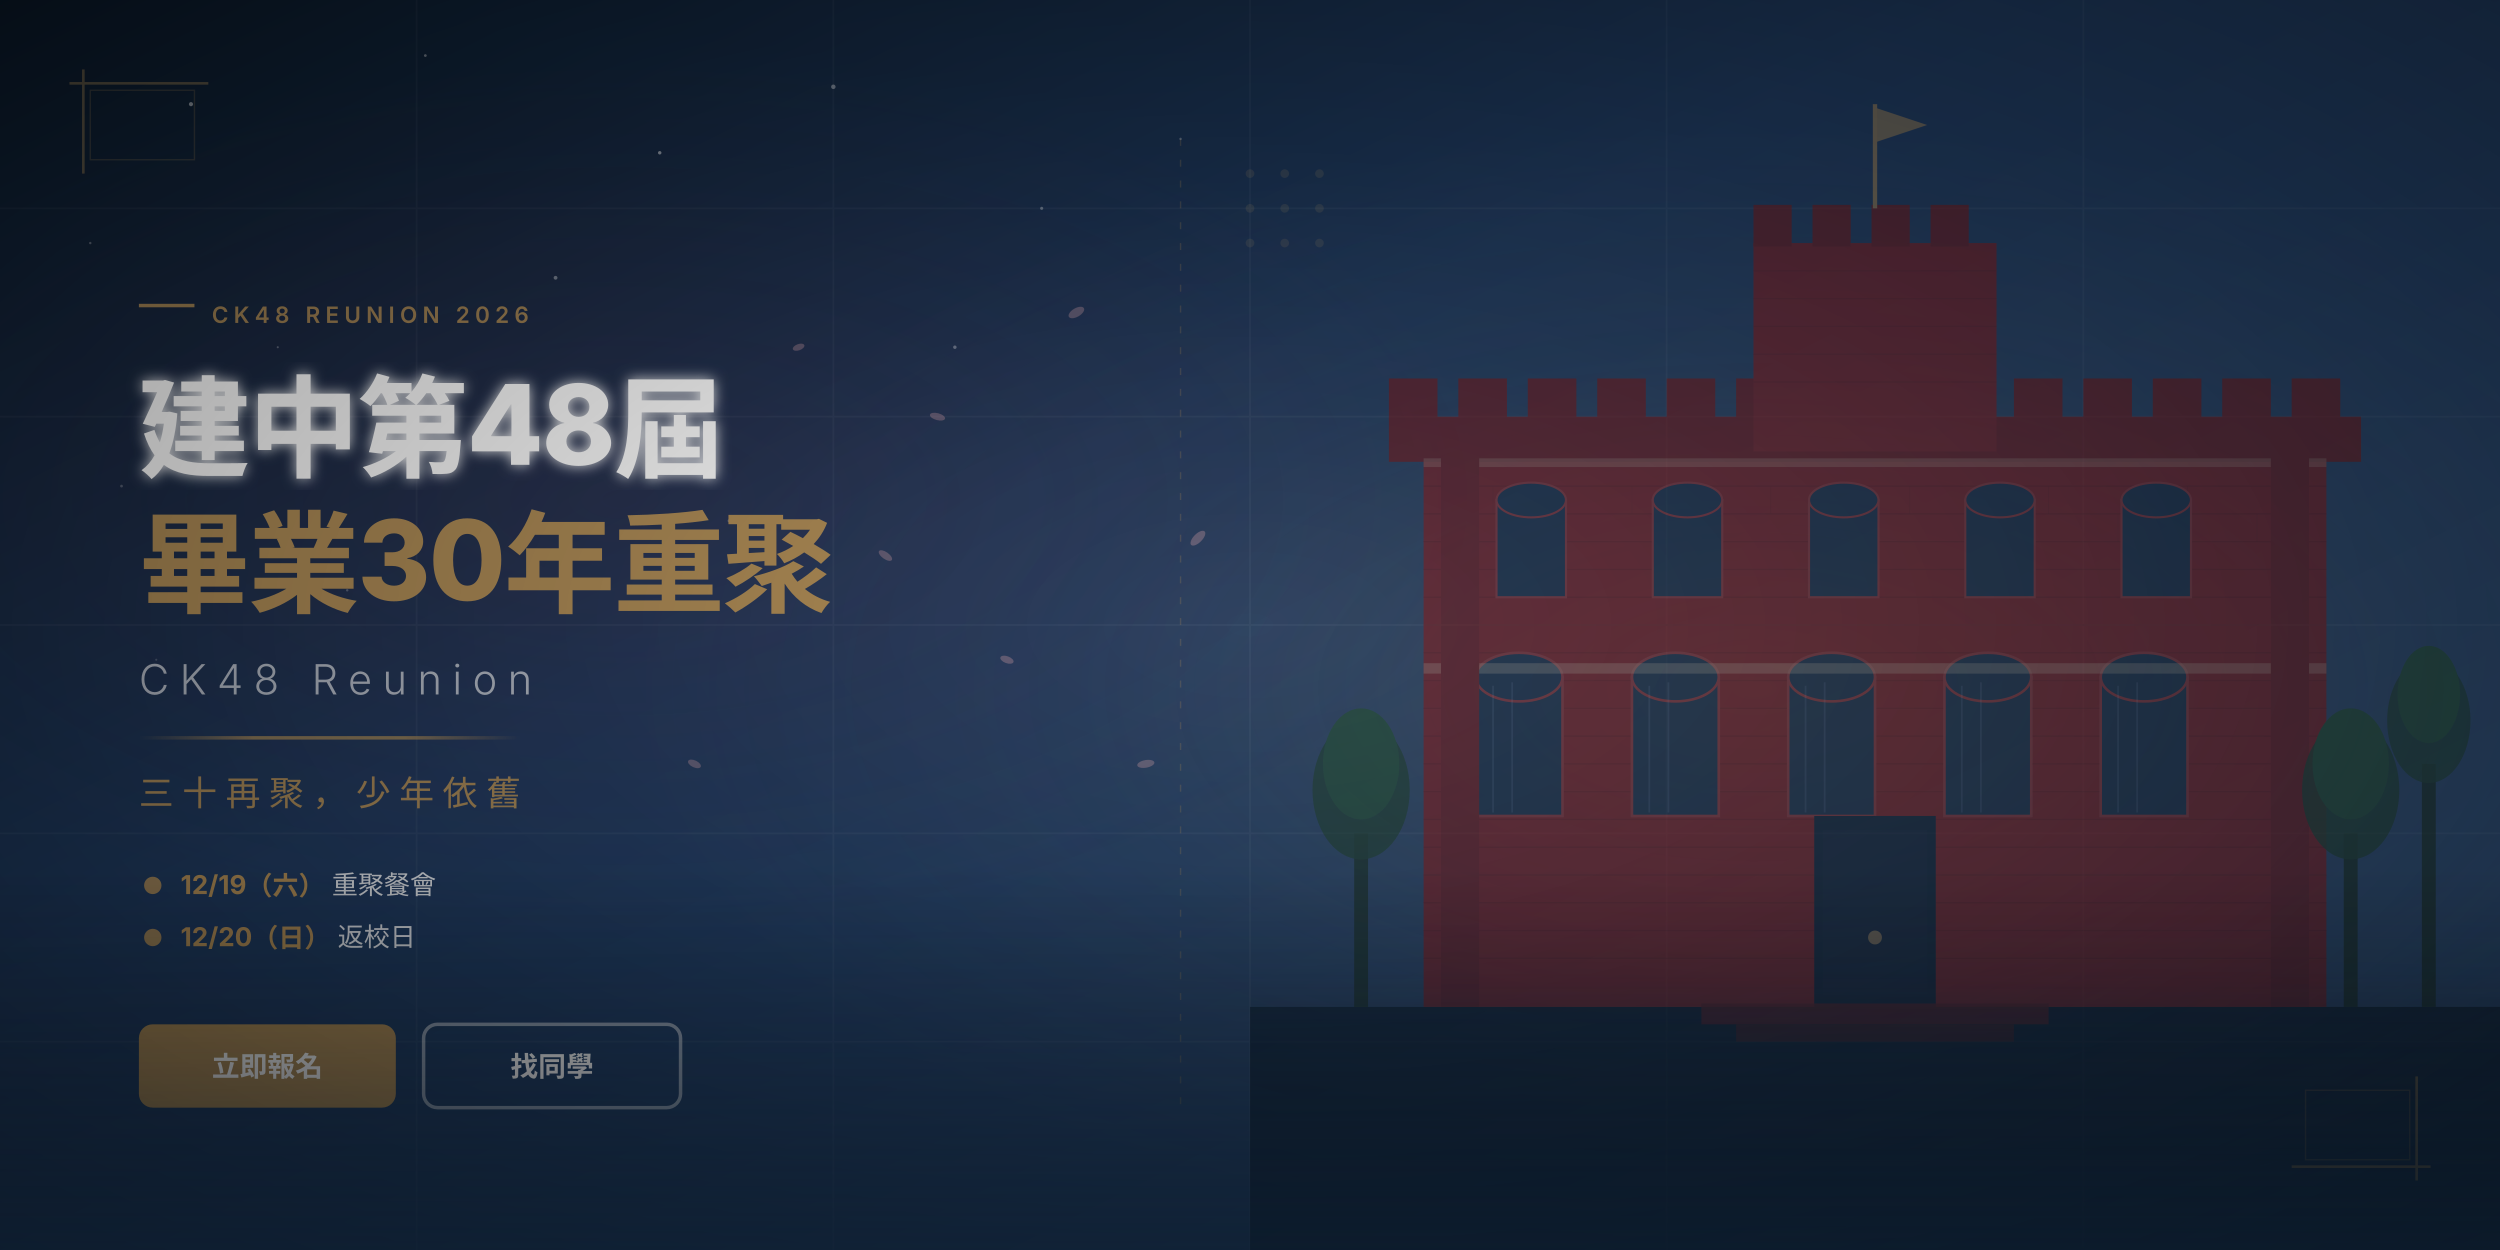
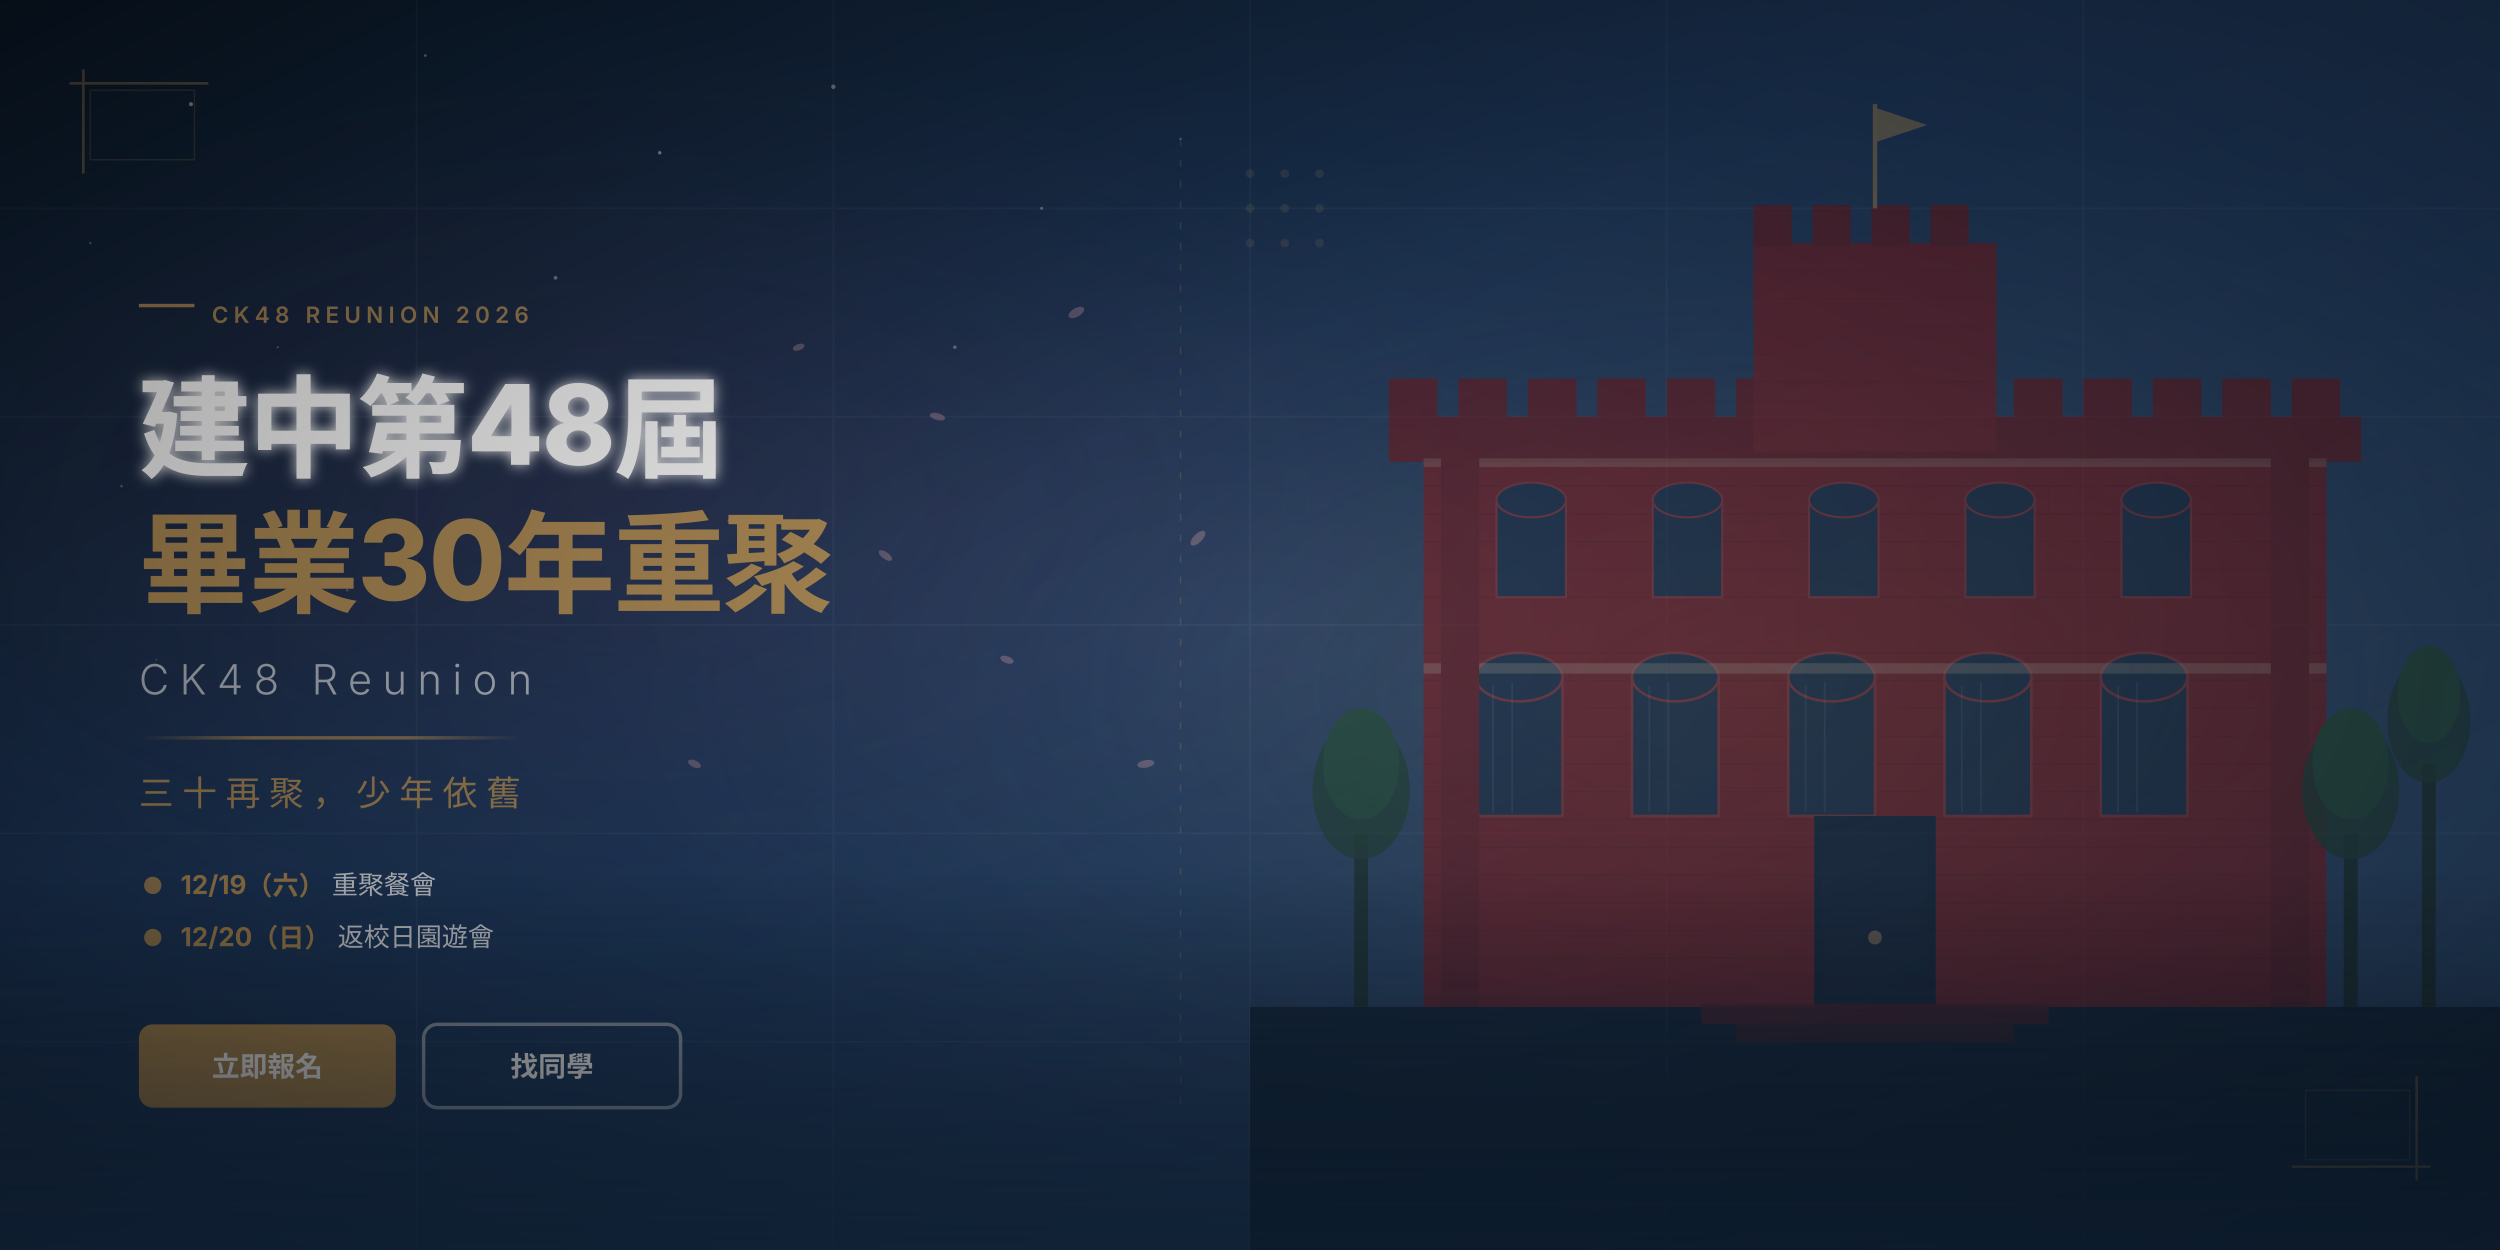
<svg xmlns="http://www.w3.org/2000/svg" viewBox="0 0 1440 720" width="1440" height="720">
  <defs>
    <linearGradient id="bgGrad" x1="0%" y1="0%" x2="100%" y2="100%">
      <stop offset="0%" stop-color="#0A1929" />
      <stop offset="40%" stop-color="#1F3A5F" />
      <stop offset="100%" stop-color="#2C4F7A" />
    </linearGradient>
    <radialGradient id="goldGlow" cx="70%" cy="55%" r="45%">
      <stop offset="0%" stop-color="#B08D57" stop-opacity="0.20" />
      <stop offset="60%" stop-color="#B08D57" stop-opacity="0.05" />
      <stop offset="100%" stop-color="#B08D57" stop-opacity="0" />
    </radialGradient>
    <radialGradient id="warmGlow" cx="25%" cy="40%" r="35%">
      <stop offset="0%" stop-color="#7A2E3A" stop-opacity="0.15" />
      <stop offset="100%" stop-color="#7A2E3A" stop-opacity="0" />
    </radialGradient>
    <linearGradient id="buildingFade" x1="0%" y1="0%" x2="0%" y2="100%">
      <stop offset="0%" stop-color="#C0392B" stop-opacity="0.9" />
      <stop offset="100%" stop-color="#7A1F1F" stop-opacity="0.7" />
    </linearGradient>
    <linearGradient id="buildingShadow" x1="0%" y1="0%" x2="0%" y2="100%">
      <stop offset="0%" stop-color="#0A1929" stop-opacity="0" />
      <stop offset="100%" stop-color="#0A1929" stop-opacity="0.85" />
    </linearGradient>
    <filter id="textGlow">
      <feGaussianBlur in="SourceGraphic" stdDeviation="4" result="blur" />
      <feComposite in="SourceGraphic" in2="blur" operator="over" />
    </filter>
    <filter id="softBlur">
      <feGaussianBlur stdDeviation="1.5" />
    </filter>
    <linearGradient id="lineGrad" x1="0%" y1="0%" x2="100%" y2="0%">
      <stop offset="0%" stop-color="#B08D57" stop-opacity="0" />
      <stop offset="30%" stop-color="#B08D57" stop-opacity="0.9" />
      <stop offset="70%" stop-color="#B08D57" stop-opacity="0.9" />
      <stop offset="100%" stop-color="#B08D57" stop-opacity="0" />
    </linearGradient>
    <radialGradient id="vignette" cx="50%" cy="50%" r="70%">
      <stop offset="0%" stop-color="transparent" />
      <stop offset="100%" stop-color="#000" stop-opacity="0.45" />
    </radialGradient>
    <clipPath id="buildingClip">
      <rect x="720" y="0" width="720" height="720" />
    </clipPath>
  </defs>
  <rect width="1440" height="720" fill="url(#bgGrad)" />
  <rect width="1440" height="720" fill="url(#goldGlow)" />
  <rect width="1440" height="720" fill="url(#warmGlow)" />
  <g opacity="0.04">
    <line x1="0" y1="120" x2="1440" y2="120" stroke="white" stroke-width="1" />
    <line x1="0" y1="240" x2="1440" y2="240" stroke="white" stroke-width="1" />
    <line x1="0" y1="360" x2="1440" y2="360" stroke="white" stroke-width="1" />
    <line x1="0" y1="480" x2="1440" y2="480" stroke="white" stroke-width="1" />
    <line x1="0" y1="600" x2="1440" y2="600" stroke="white" stroke-width="1" />
    <line x1="240" y1="0" x2="240" y2="720" stroke="white" stroke-width="1" />
    <line x1="480" y1="0" x2="480" y2="720" stroke="white" stroke-width="1" />
    <line x1="720" y1="0" x2="720" y2="720" stroke="white" stroke-width="1" />
    <line x1="960" y1="0" x2="960" y2="720" stroke="white" stroke-width="1" />
    <line x1="1200" y1="0" x2="1200" y2="720" stroke="white" stroke-width="1" />
  </g>
  <g clip-path="url(#buildingClip)" opacity="0.55">
    <rect x="720" y="580" width="720" height="140" fill="#0A1929" />
    <rect x="820" y="260" width="520" height="320" fill="#8B1C1C" />
    <g stroke="#701515" stroke-width="0.8" opacity="0.6">
      <line x1="820" y1="280" x2="1340" y2="280" />
      <line x1="820" y1="296" x2="1340" y2="296" />
      <line x1="820" y1="312" x2="1340" y2="312" />
      <line x1="820" y1="328" x2="1340" y2="328" />
      <line x1="820" y1="344" x2="1340" y2="344" />
      <line x1="820" y1="360" x2="1340" y2="360" />
      <line x1="820" y1="376" x2="1340" y2="376" />
      <line x1="820" y1="392" x2="1340" y2="392" />
      <line x1="820" y1="408" x2="1340" y2="408" />
      <line x1="820" y1="424" x2="1340" y2="424" />
      <line x1="820" y1="440" x2="1340" y2="440" />
      <line x1="820" y1="456" x2="1340" y2="456" />
      <line x1="820" y1="472" x2="1340" y2="472" />
      <line x1="820" y1="488" x2="1340" y2="488" />
      <line x1="820" y1="504" x2="1340" y2="504" />
      <line x1="820" y1="520" x2="1340" y2="520" />
      <line x1="820" y1="536" x2="1340" y2="536" />
      <line x1="820" y1="552" x2="1340" y2="552" />
    </g>
    <g stroke="#701515" stroke-width="0.5" opacity="0.4">
      <line x1="860" y1="280" x2="860" y2="296" />
      <line x1="900" y1="296" x2="900" y2="312" />
      <line x1="940" y1="280" x2="940" y2="296" />
      <line x1="980" y1="296" x2="980" y2="312" />
      <line x1="1020" y1="280" x2="1020" y2="296" />
      <line x1="1060" y1="296" x2="1060" y2="312" />
      <line x1="1100" y1="280" x2="1100" y2="296" />
      <line x1="1140" y1="296" x2="1140" y2="312" />
      <line x1="1180" y1="280" x2="1180" y2="296" />
      <line x1="1220" y1="296" x2="1220" y2="312" />
      <line x1="1260" y1="280" x2="1260" y2="296" />
      <line x1="1300" y1="296" x2="1300" y2="312" />
    </g>
    <rect x="800" y="240" width="560" height="26" fill="#7A1818" />
    <rect x="800" y="218" width="28" height="24" fill="#7A1818" />
    <rect x="840" y="218" width="28" height="24" fill="#7A1818" />
    <rect x="880" y="218" width="28" height="24" fill="#7A1818" />
    <rect x="920" y="218" width="28" height="24" fill="#7A1818" />
    <rect x="960" y="218" width="28" height="24" fill="#7A1818" />
    <rect x="1000" y="218" width="28" height="24" fill="#7A1818" />
    <rect x="1040" y="218" width="28" height="24" fill="#7A1818" />
    <rect x="1080" y="218" width="28" height="24" fill="#7A1818" />
    <rect x="1120" y="218" width="28" height="24" fill="#7A1818" />
    <rect x="1160" y="218" width="28" height="24" fill="#7A1818" />
    <rect x="1200" y="218" width="28" height="24" fill="#7A1818" />
    <rect x="1240" y="218" width="28" height="24" fill="#7A1818" />
    <rect x="1280" y="218" width="28" height="24" fill="#7A1818" />
    <rect x="1320" y="218" width="28" height="24" fill="#7A1818" />
    <rect x="1010" y="140" width="140" height="120" fill="#8B1C1C" />
    <g stroke="#701515" stroke-width="0.8" opacity="0.5">
      <line x1="1010" y1="156" x2="1150" y2="156" />
      <line x1="1010" y1="172" x2="1150" y2="172" />
      <line x1="1010" y1="188" x2="1150" y2="188" />
      <line x1="1010" y1="204" x2="1150" y2="204" />
      <line x1="1010" y1="220" x2="1150" y2="220" />
    </g>
    <rect x="1010" y="118" width="22" height="24" fill="#7A1818" />
    <rect x="1044" y="118" width="22" height="24" fill="#7A1818" />
    <rect x="1078" y="118" width="22" height="24" fill="#7A1818" />
    <rect x="1112" y="118" width="22" height="24" fill="#7A1818" />
    <line x1="1080" y1="60" x2="1080" y2="120" stroke="#B08D57" stroke-width="2.5" />
    <polygon points="1080,62 1110,72 1080,82" fill="#B08D57" opacity="0.9" />
    <g fill="#1a2d45" stroke="#9B3232" stroke-width="1.5">
      <rect x="850" y="390" width="50" height="80" />
      <ellipse cx="875" cy="390" rx="25" ry="14" />
      <rect x="940" y="390" width="50" height="80" />
      <ellipse cx="965" cy="390" rx="25" ry="14" />
      <rect x="1030" y="390" width="50" height="80" />
      <ellipse cx="1055" cy="390" rx="25" ry="14" />
      <rect x="1120" y="390" width="50" height="80" />
      <ellipse cx="1145" cy="390" rx="25" ry="14" />
      <rect x="1210" y="390" width="50" height="80" />
      <ellipse cx="1235" cy="390" rx="25" ry="14" />
    </g>
    <g stroke="rgba(176,200,240,0.15)" stroke-width="1">
      <line x1="860" y1="395" x2="860" y2="468" />
      <line x1="871" y1="393" x2="871" y2="468" />
      <line x1="950" y1="395" x2="950" y2="468" />
      <line x1="961" y1="393" x2="961" y2="468" />
      <line x1="1040" y1="395" x2="1040" y2="468" />
      <line x1="1051" y1="393" x2="1051" y2="468" />
      <line x1="1130" y1="395" x2="1130" y2="468" />
      <line x1="1141" y1="393" x2="1141" y2="468" />
      <line x1="1220" y1="395" x2="1220" y2="468" />
      <line x1="1231" y1="393" x2="1231" y2="468" />
    </g>
    <g fill="#1a2d45" stroke="#9B3232" stroke-width="1.2">
      <rect x="862" y="288" width="40" height="56" />
      <ellipse cx="882" cy="288" rx="20" ry="10" />
      <rect x="952" y="288" width="40" height="56" />
      <ellipse cx="972" cy="288" rx="20" ry="10" />
      <rect x="1042" y="288" width="40" height="56" />
      <ellipse cx="1062" cy="288" rx="20" ry="10" />
      <rect x="1132" y="288" width="40" height="56" />
      <ellipse cx="1152" cy="288" rx="20" ry="10" />
      <rect x="1222" y="288" width="40" height="56" />
      <ellipse cx="1242" cy="288" rx="20" ry="10" />
    </g>
    <rect x="1045" y="470" width="70" height="110" fill="#0d1e30" rx="35 35 0 0" />
    <rect x="1050" y="478" width="60" height="95" fill="#111f33" rx="30 30 0 0" />
    <circle cx="1080" cy="540" r="4" fill="#B08D57" opacity="0.8" />
    <rect x="980" y="578" width="200" height="12" fill="#6B1515" opacity="0.8" />
    <rect x="1000" y="590" width="160" height="10" fill="#5A1212" opacity="0.7" />
    <rect x="820" y="382" width="520" height="6" fill="#E8D4B0" opacity="0.3" />
    <rect x="820" y="264" width="520" height="5" fill="#E8D4B0" opacity="0.25" />
    <rect x="830" y="260" width="22" height="320" fill="#7A1818" />
    <rect x="1308" y="260" width="22" height="320" fill="#7A1818" />
    <rect x="780" y="480" width="8" height="100" fill="#1a3020" />
    <ellipse cx="784" cy="455" rx="28" ry="40" fill="#1E4025" opacity="0.85" />
    <ellipse cx="784" cy="440" rx="22" ry="32" fill="#245230" />
    <rect x="1350" y="480" width="8" height="100" fill="#1a3020" />
    <ellipse cx="1354" cy="455" rx="28" ry="40" fill="#1E4025" opacity="0.85" />
    <ellipse cx="1354" cy="440" rx="22" ry="32" fill="#245230" />
    <rect x="1395" y="440" width="8" height="140" fill="#1a3020" />
    <ellipse cx="1399" cy="415" rx="24" ry="36" fill="#1E4025" opacity="0.8" />
    <ellipse cx="1399" cy="400" rx="18" ry="28" fill="#245230" />
    <rect x="720" y="560" width="720" height="160" fill="url(#buildingShadow)" />
  </g>
  <g fill="white">
    <circle cx="110" cy="60" r="1.2" opacity="0.5" />
    <circle cx="245" cy="32" r="0.8" opacity="0.4" />
    <circle cx="380" cy="88" r="1.0" opacity="0.5" />
    <circle cx="52" cy="140" r="0.7" opacity="0.3" />
    <circle cx="480" cy="50" r="1.3" opacity="0.4" />
    <circle cx="600" cy="120" r="0.9" opacity="0.35" />
    <circle cx="160" cy="200" r="0.6" opacity="0.3" />
    <circle cx="320" cy="160" r="1.1" opacity="0.4" />
    <circle cx="70" cy="280" r="0.8" opacity="0.25" />
    <circle cx="550" cy="200" r="1.0" opacity="0.35" />
    <circle cx="680" cy="80" r="0.7" opacity="0.3" />
    <circle cx="90" cy="380" r="0.6" opacity="0.2" />
    <circle cx="420" cy="300" r="0.9" opacity="0.3" />
    <circle cx="200" cy="340" r="0.7" opacity="0.25" />
  </g>
  <g opacity="0.35" fill="#D4A0A8">
    <ellipse cx="620" cy="180" rx="5" ry="2.5" transform="rotate(-30 620 180)" />
    <ellipse cx="540" cy="240" rx="4.5" ry="2" transform="rotate(15 540 240)" />
    <ellipse cx="690" cy="310" rx="5.5" ry="2.5" transform="rotate(-45 690 310)" />
    <ellipse cx="580" cy="380" rx="4" ry="2" transform="rotate(20 580 380)" />
    <ellipse cx="660" cy="440" rx="5" ry="2.2" transform="rotate(-10 660 440)" />
    <ellipse cx="510" cy="320" rx="4.5" ry="2" transform="rotate(35 510 320)" />
    <ellipse cx="460" cy="200" rx="3.5" ry="1.8" transform="rotate(-20 460 200)" />
    <ellipse cx="400" cy="440" rx="4" ry="2" transform="rotate(25 400 440)" />
  </g>
  <g fill="none" stroke="#B08D57" opacity="0.45">
    <line x1="48" y1="40" x2="48" y2="100" stroke-width="1.5" />
    <line x1="40" y1="48" x2="120" y2="48" stroke-width="1.5" />
    <rect x="52" y="52" width="60" height="40" stroke-width="0.8" opacity="0.5" />
  </g>
  <g fill="none" stroke="#B08D57" opacity="0.45">
    <line x1="1392" y1="680" x2="1392" y2="620" stroke-width="1.5" />
    <line x1="1400" y1="672" x2="1320" y2="672" stroke-width="1.5" />
    <rect x="1328" y="628" width="60" height="40" stroke-width="0.8" opacity="0.5" />
  </g>
  <line x1="680" y1="80" x2="680" y2="640" stroke="#B08D57" stroke-width="0.8" opacity="0.25" stroke-dasharray="4 8" />
  <g transform="translate(80, 168)">
    <rect x="0" y="7" width="32" height="2" fill="#B08D57" opacity="0.9" />
    <text x="42" y="18" font-family="'Noto Sans TC', 'Inter', sans-serif" font-size="13" font-weight="600" letter-spacing="3" fill="#B08D57" opacity="0.9">CK48 REUNION 2026</text>
  </g>
  <text x="80" y="270" font-family="'Noto Sans TC', 'Inter', sans-serif" font-size="64" font-weight="800" fill="white" letter-spacing="-1" filter="url(#textGlow)">建中第48屆</text>
  <text x="80" y="348" font-family="'Noto Sans TC', 'Inter', sans-serif" font-size="64" font-weight="800" fill="#B08D57" letter-spacing="-1">畢業30年重聚</text>
  <text x="80" y="400" font-family="'Inter', sans-serif" font-size="24" font-weight="300" fill="rgba(255,255,255,0.65)" letter-spacing="6">CK48 Reunion</text>
  <rect x="80" y="424" width="220" height="2" fill="url(#lineGrad)" opacity="0.8" />
  <text x="80" y="464" font-family="'Noto Sans TC', sans-serif" font-size="20" font-weight="500" fill="#B08D57" letter-spacing="5" opacity="0.92">三十再聚，少年依舊</text>
  <g transform="translate(80, 500)">
    <circle cx="8" cy="10" r="5" fill="#B08D57" opacity="0.85" />
    <text x="24" y="15" font-family="'Noto Sans TC', 'Inter', sans-serif" font-size="15" fill="rgba(255,255,255,0.85)">
      <tspan font-weight="700" fill="#B08D57">12/19（六）</tspan>
      <tspan>  重聚餐會</tspan>
    </text>
    <circle cx="8" cy="40" r="5" fill="#B08D57" opacity="0.85" />
    <text x="24" y="45" font-family="'Noto Sans TC', 'Inter', sans-serif" font-size="15" fill="rgba(255,255,255,0.85)">
      <tspan font-weight="700" fill="#B08D57">12/20（日）</tspan>
-       <tspan>  返校日</tspan>
+       <tspan>  返校日園遊會</tspan>
    </text>
  </g>
  <g transform="translate(80, 590)">
    <rect x="0" y="0" width="148" height="48" rx="8" fill="#B08D57" />
    <text x="74" y="30" text-anchor="middle" font-family="'Noto Sans TC', 'Inter', sans-serif" font-size="16" font-weight="700" fill="white">立即報名</text>
    <rect x="164" y="0" width="148" height="48" rx="8" fill="none" stroke="rgba(255,255,255,0.5)" stroke-width="2" />
    <text x="238" y="30" text-anchor="middle" font-family="'Noto Sans TC', 'Inter', sans-serif" font-size="16" font-weight="600" fill="white">找同學</text>
  </g>
  <rect width="1440" height="720" fill="url(#vignette)" />
  <linearGradient id="bottomFade" x1="0%" y1="0%" x2="0%" y2="100%">
    <stop offset="0%" stop-color="transparent" />
    <stop offset="100%" stop-color="#0A1929" stop-opacity="0.6" />
  </linearGradient>
  <rect y="500" width="1440" height="220" fill="url(#bottomFade)" />
  <g fill="#B08D57" opacity="0.12">
    <circle cx="720" cy="100" r="2.5" />
    <circle cx="740" cy="100" r="2.5" />
    <circle cx="760" cy="100" r="2.5" />
    <circle cx="720" cy="120" r="2.5" />
    <circle cx="740" cy="120" r="2.5" />
    <circle cx="760" cy="120" r="2.5" />
    <circle cx="720" cy="140" r="2.5" />
    <circle cx="740" cy="140" r="2.5" />
    <circle cx="760" cy="140" r="2.5" />
  </g>
</svg>
